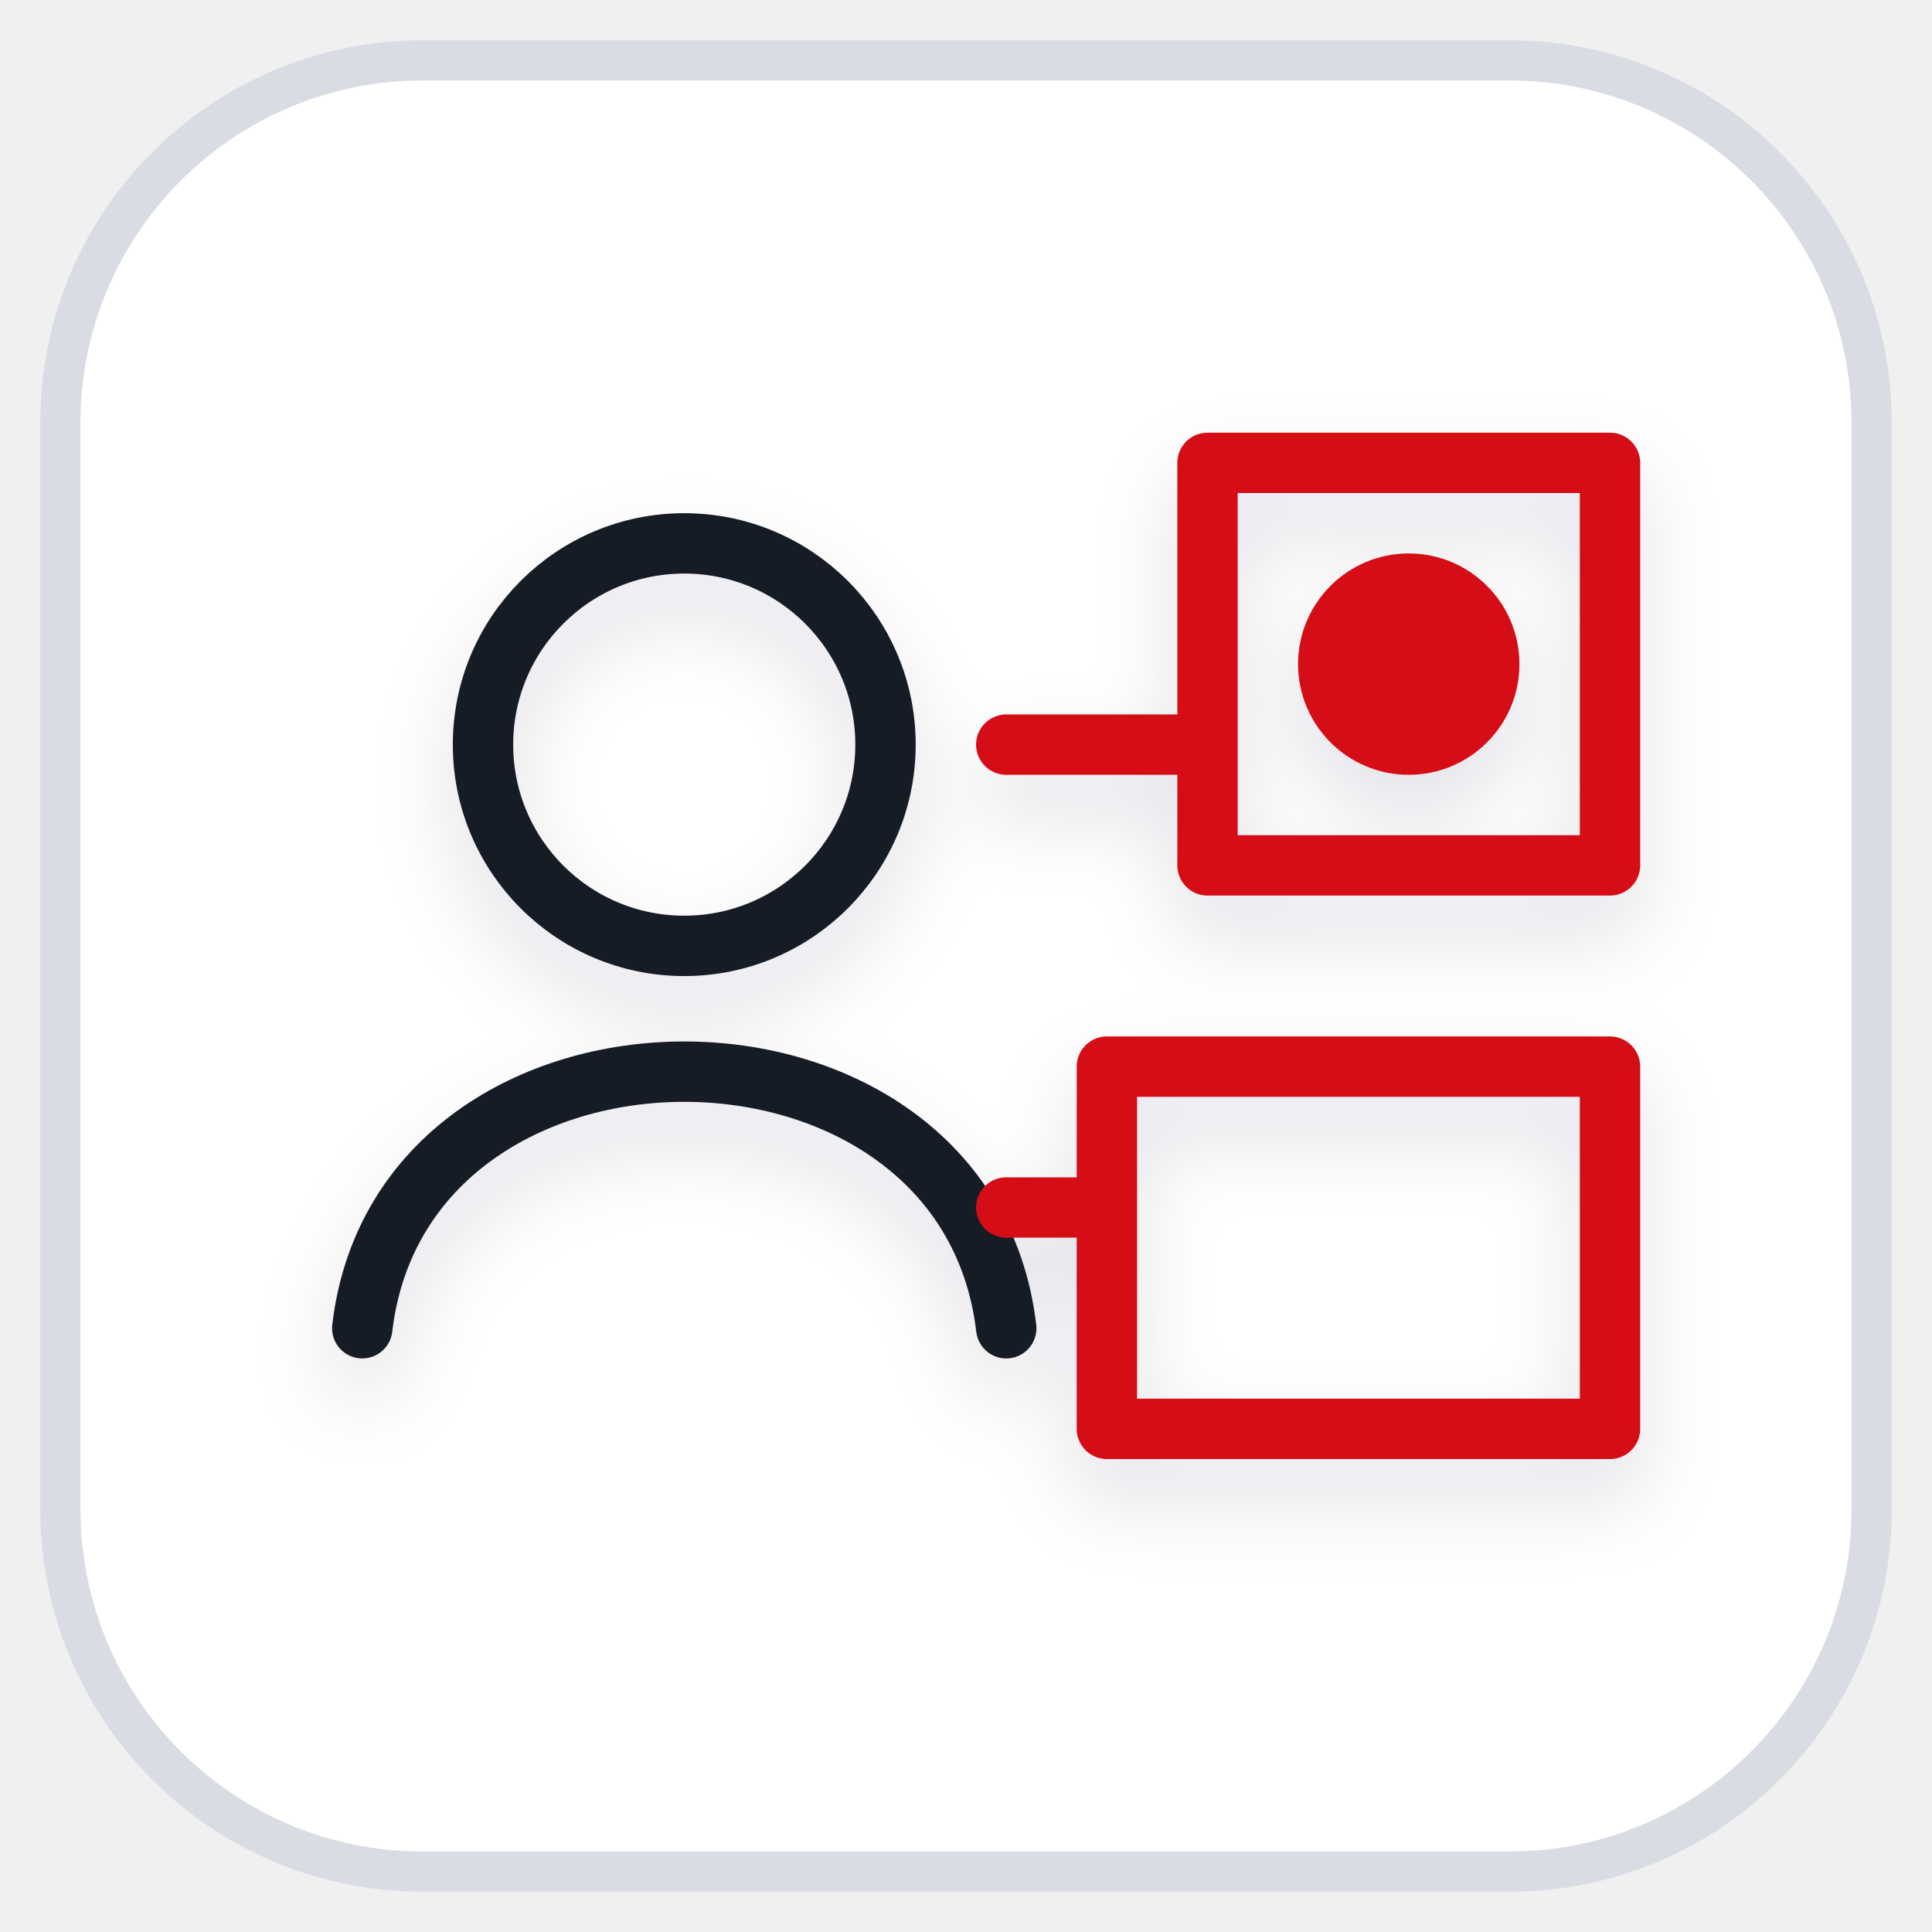
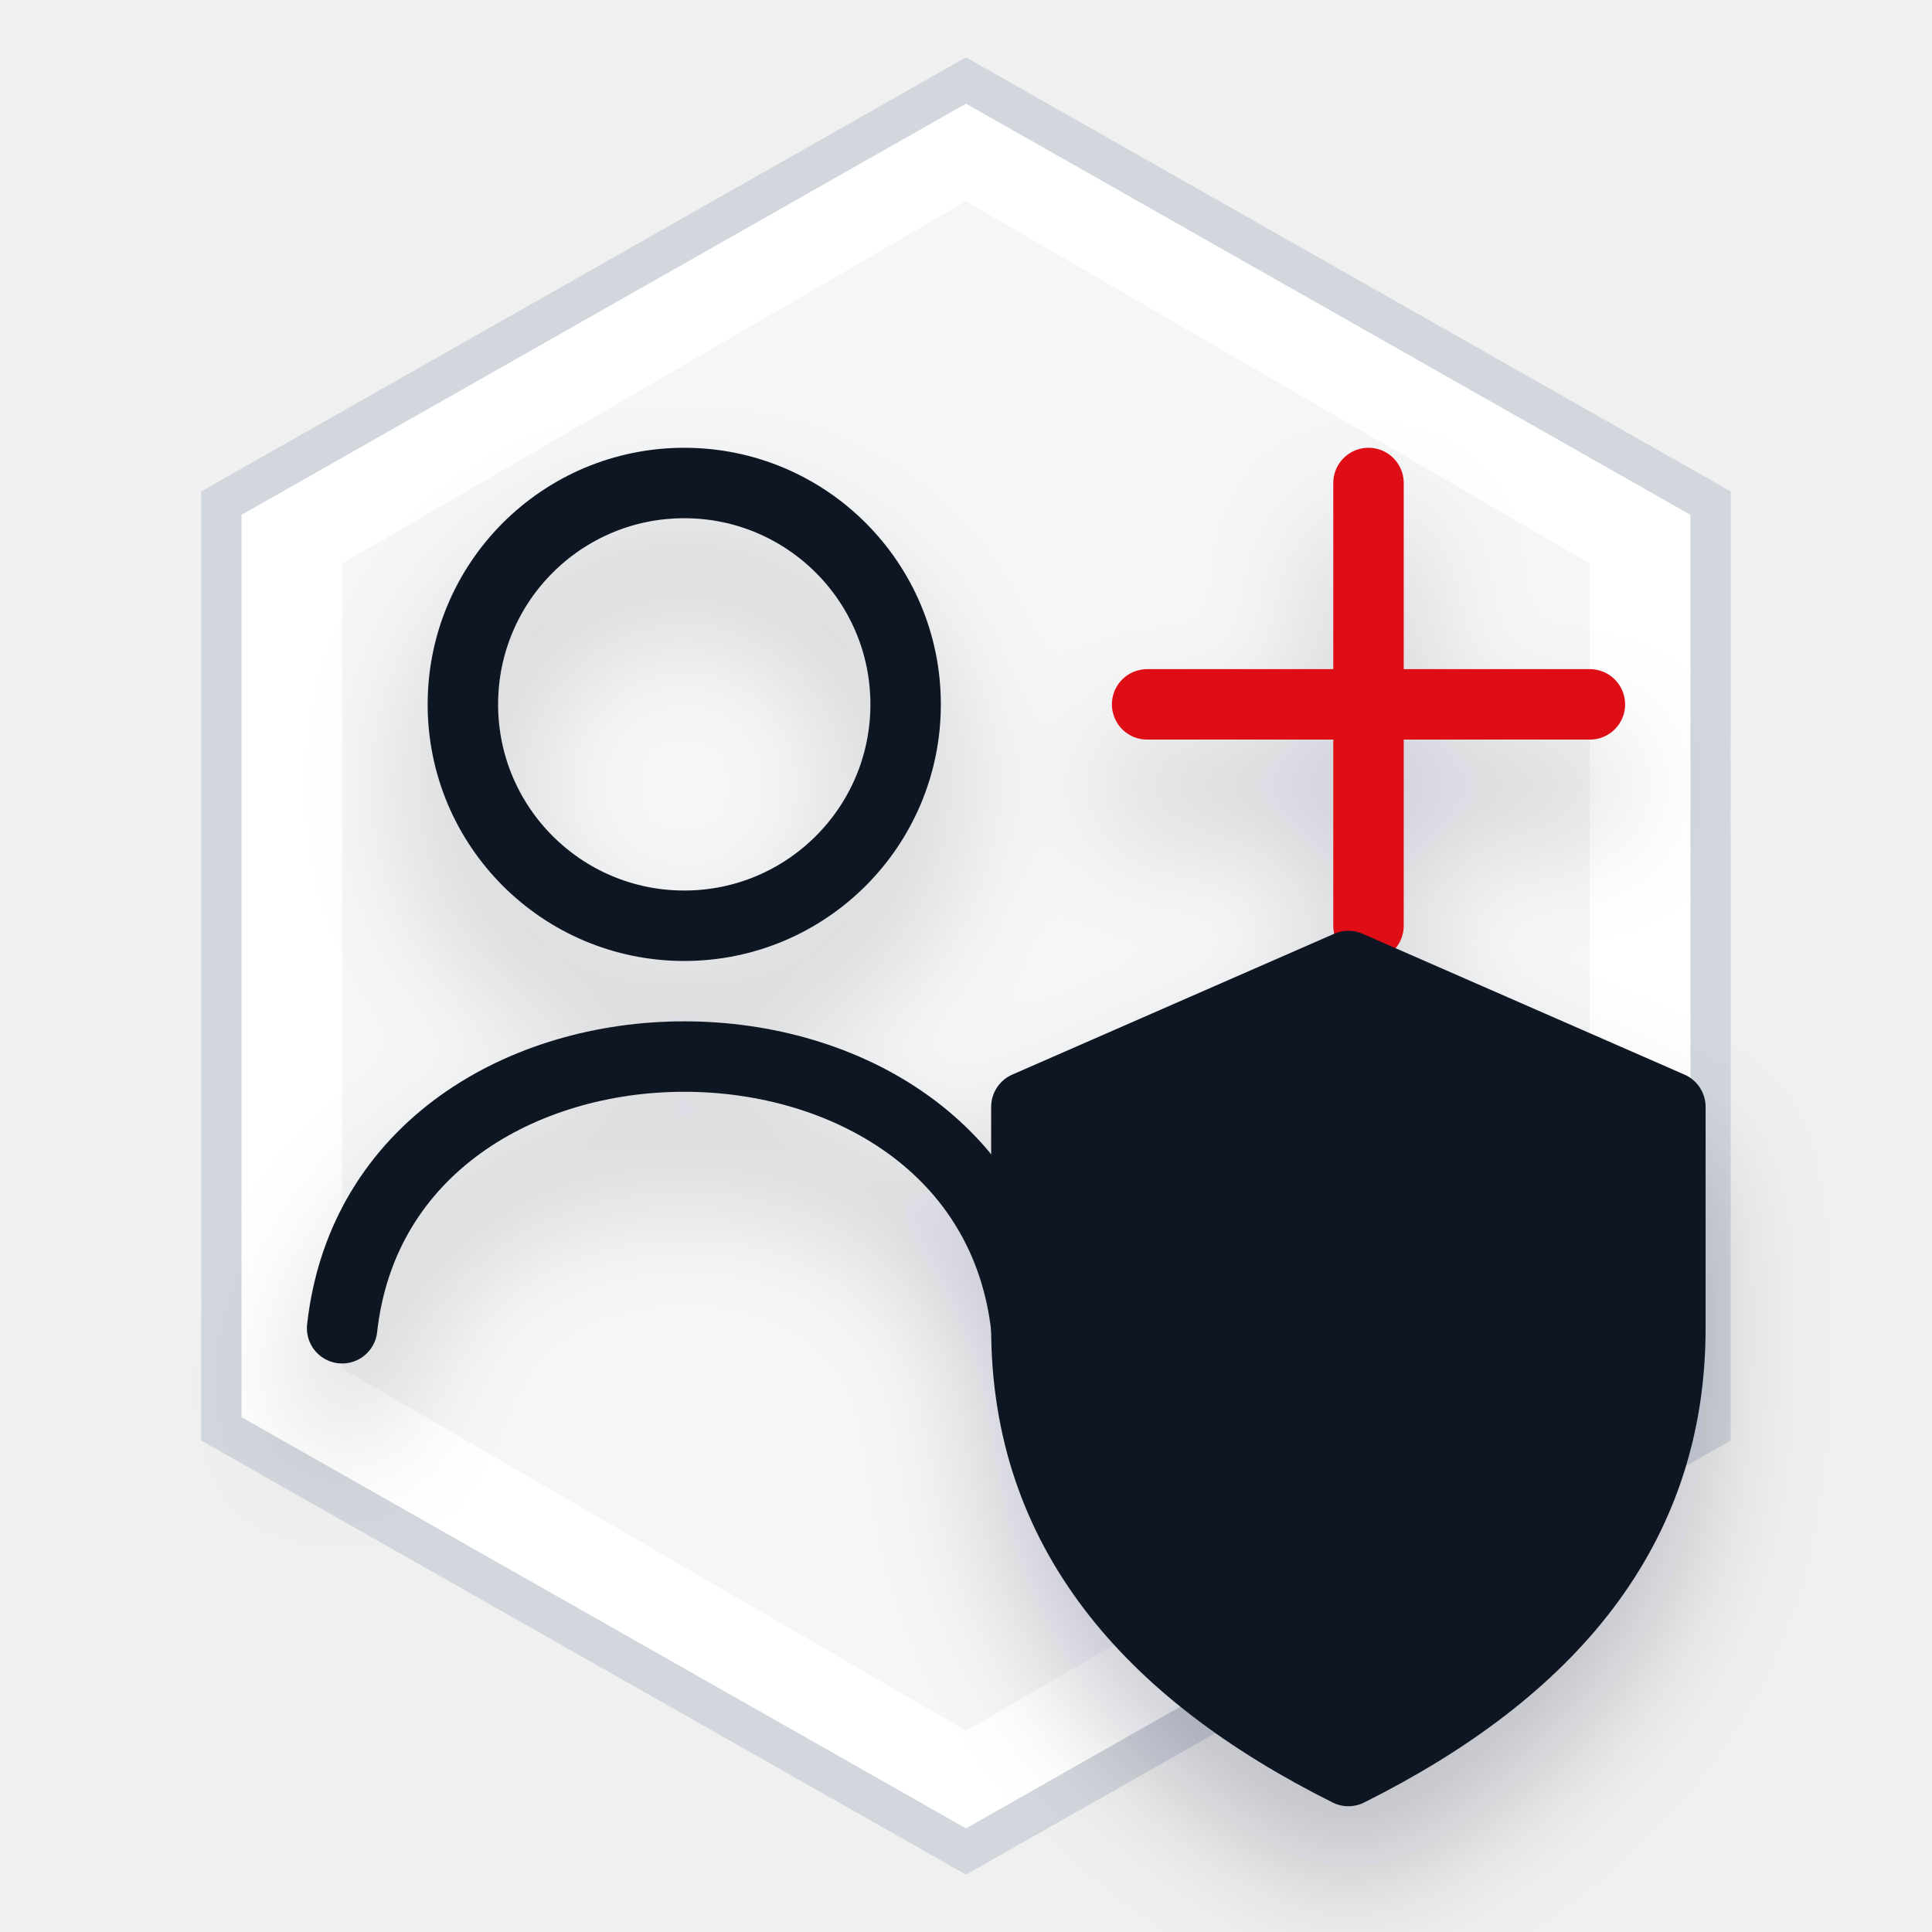
- <svg xmlns="http://www.w3.org/2000/svg" viewBox="0 0 96 96">
+ <svg xmlns="http://www.w3.org/2000/svg" viewBox="0 0 96 96" fill="none">
  <defs>
-     <filter id="s" x="-20%" y="-20%" width="140%" height="140%">
-       <feDropShadow dx="0" dy="2" stdDeviation="2" flood-color="#17202b" flood-opacity=".12" />
+     <filter id="shadow" x="-25%" y="-25%" width="150%" height="165%">
+       <feDropShadow dx="0" dy="4" stdDeviation="3" flood-color="#111720" flood-opacity=".2" />
    </filter>
  </defs>
-   <rect x="3" y="3" width="90" height="90" rx="18" fill="#fff" stroke="#d9dde3" stroke-width="2" />
-   <g fill="none" stroke="#171c25" stroke-width="3" stroke-linecap="round" stroke-linejoin="round" filter="url(#s)">
-     <circle cx="34" cy="37" r="10" />
-     <path d="M18 66c2-17 30-17 32 0" />
-     <path class="accent" d="M60 23h20v20H60zM55 53h25v18H55zM50 37h10M50 60h5" />
-     <circle class="accent-fill" cx="70" cy="33" r="4" />
+   <path d="M48 4 85 25v46L48 92 11 71V25L48 4Z" fill="#fff" stroke="#D2D7DE" stroke-width="2" />
+   <path d="M48 10 79 28v40L48 86 17 68V28L48 10Z" fill="#F5F6F8" />
+   <g filter="url(#shadow)" stroke="#111720" stroke-width="3.5" stroke-linecap="round" stroke-linejoin="round">
+     <circle cx="34" cy="35" r="11" />
+     <path d="M17 66c2-18 32-18 34 0" />
+     <path class="red" d="M57 35h22M68 24v22" />
+     <path class="fill-dark" d="M67 48l16 7v11c0 10-6 17-16 22-10-5-16-12-16-22V55z" />
  </g>
-   <style>.accent{stroke:#d50914}.accent-fill{fill:#d50914;stroke:#d50914}.white{stroke:#fff}</style>
+   <style>.red{stroke:#DF0712}.fill-red{fill:#DF0712}.fill-dark{fill:#111720}.white{stroke:#fff}</style>
</svg>
